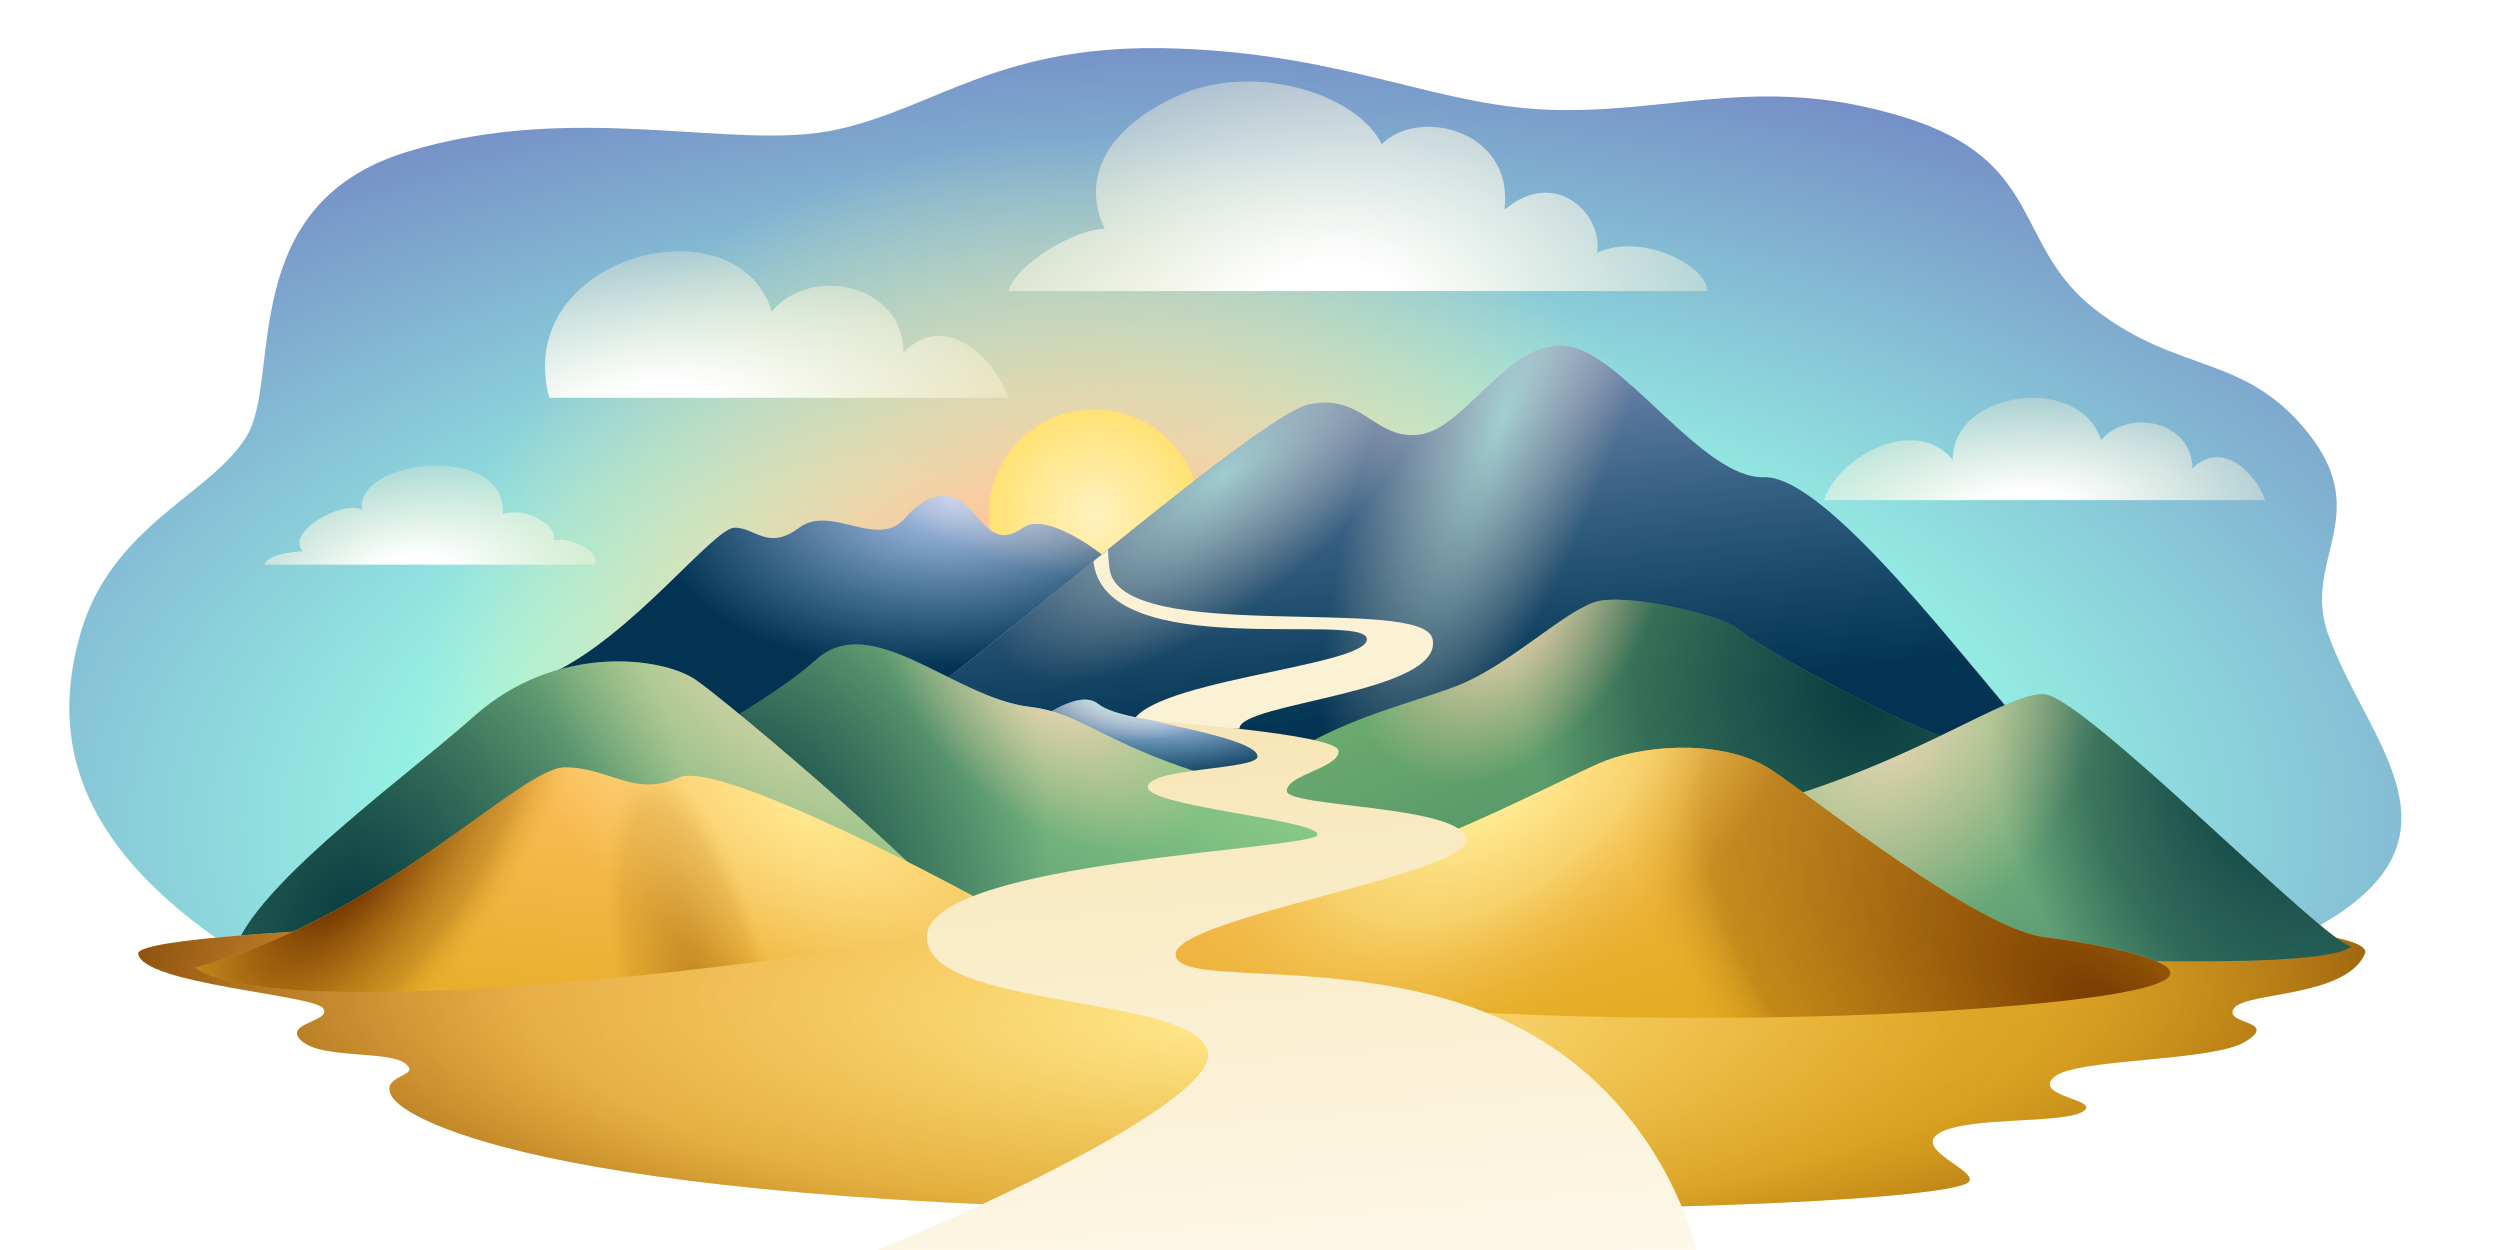
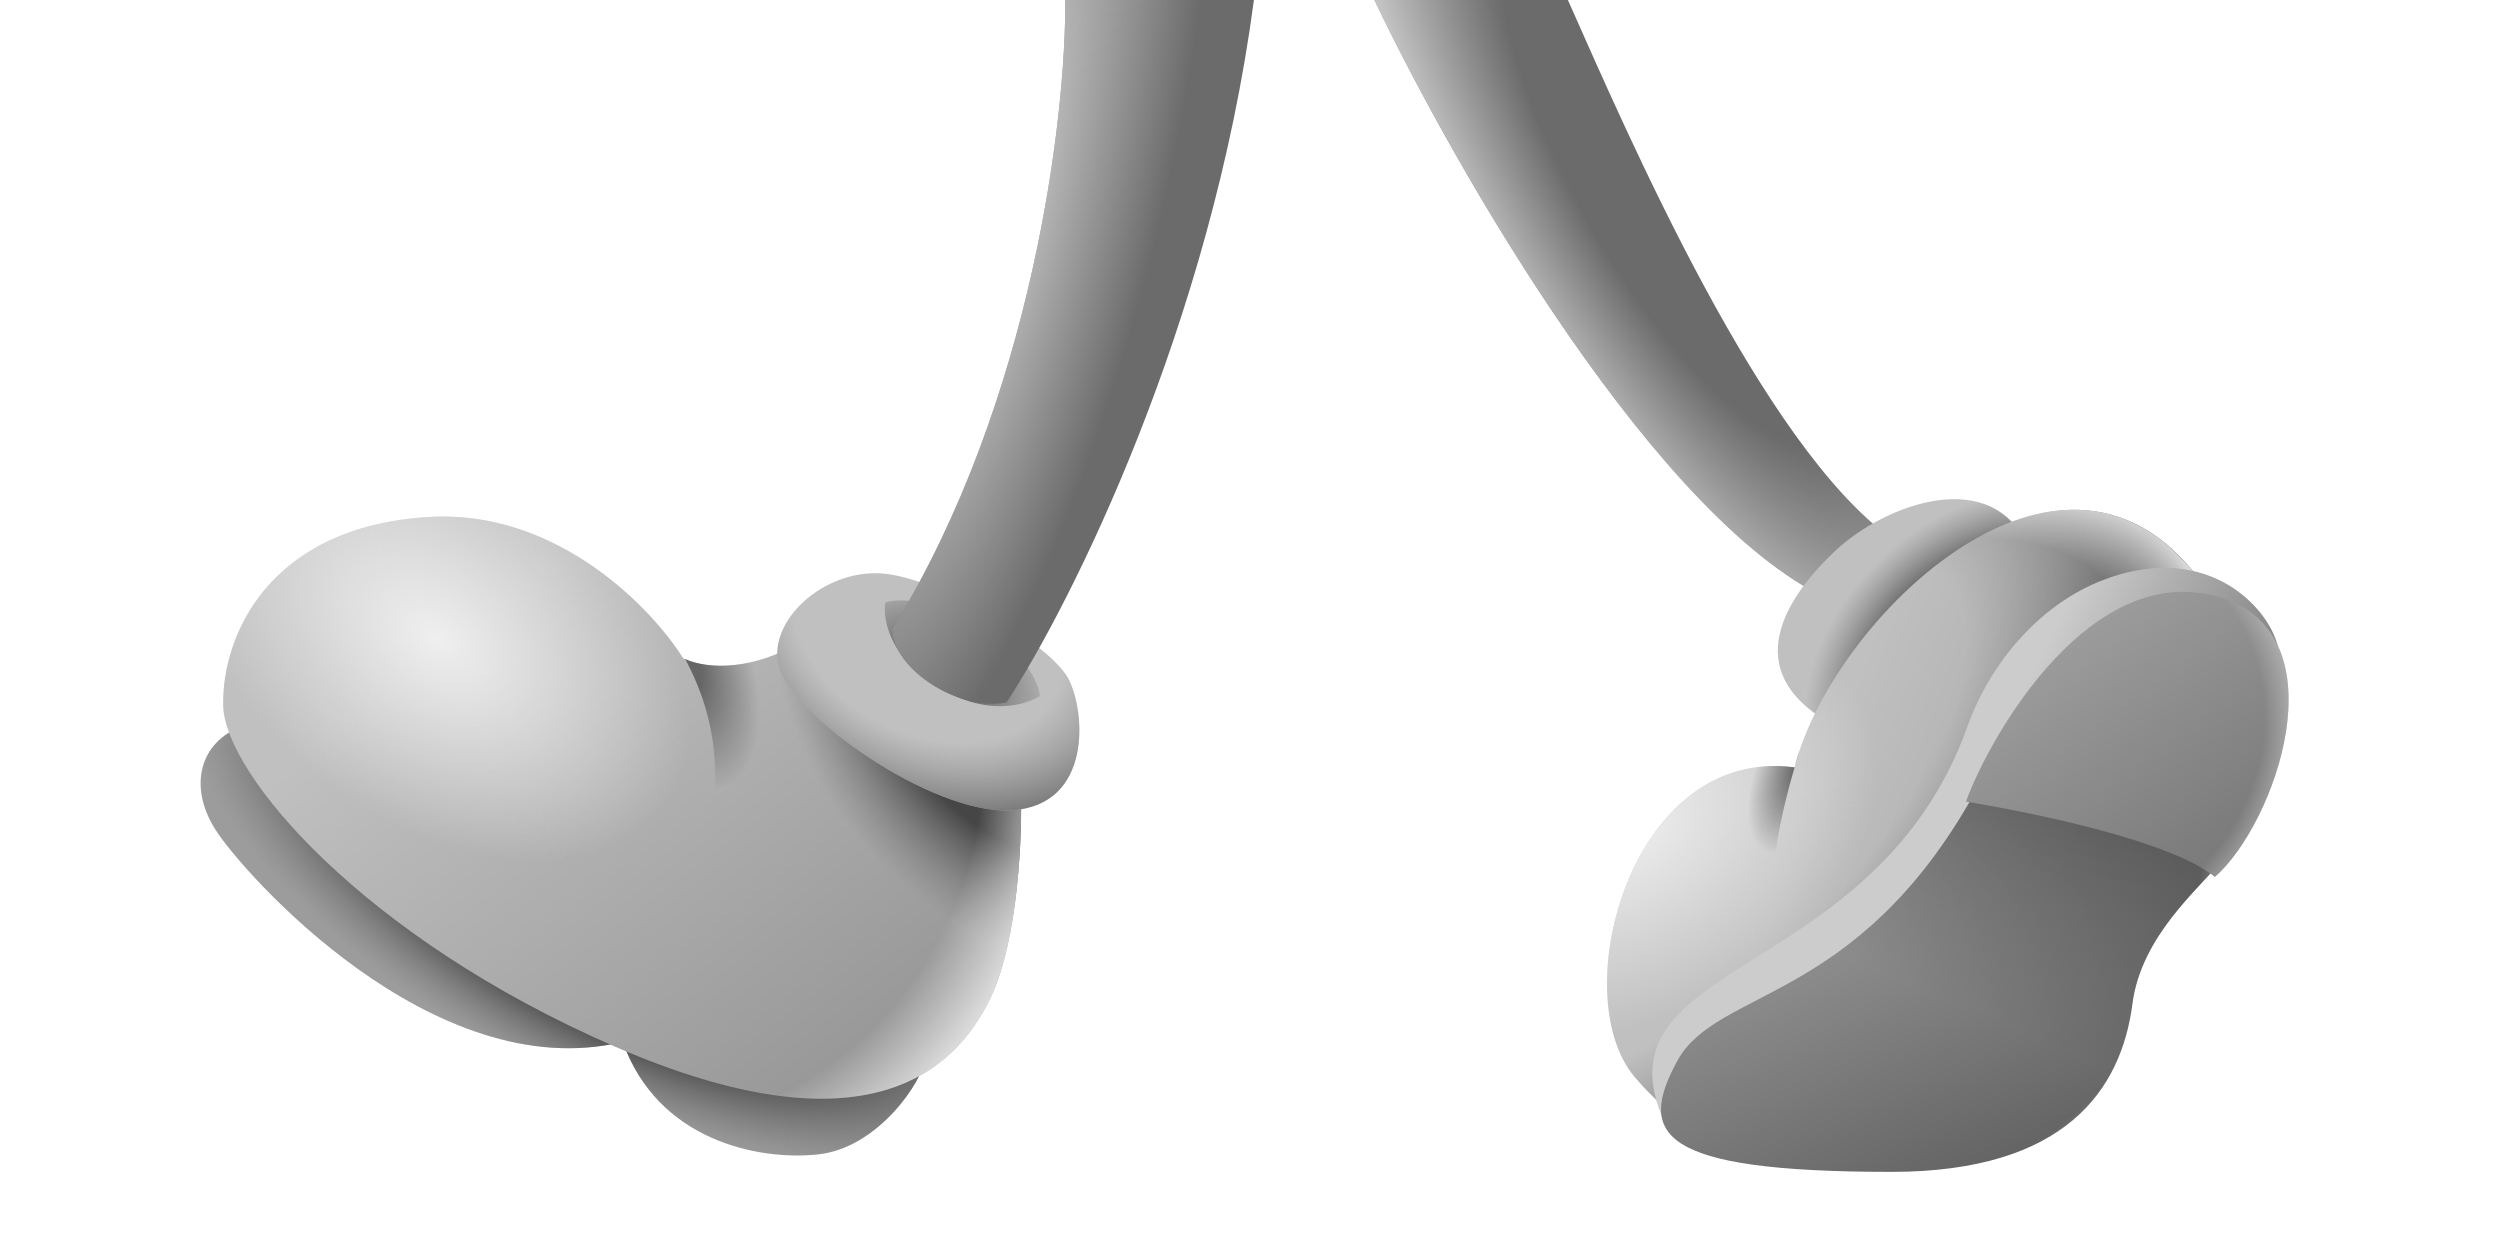
<svg xmlns="http://www.w3.org/2000/svg" viewBox="0 0 240 120" fill="none">
-   <path d="M7.741 60.758C4.706 71.232 7.741 80.871 20.722 90.037H220.413C238.844 81.095 227.191 71.507 223.459 60.758C221.055 53.835 227.786 49.508 221.696 41.72C215.606 33.931 209.195 35.951 201.182 29.749C193.168 23.547 196.374 15.47 182.911 11.287C169.449 7.105 161.275 10.71 149.736 10.566C138.197 10.422 129.703 5.23 112.875 4.653C96.047 4.076 90.117 10.278 80.341 12.441C70.565 14.604 55.34 9.556 38.992 14.604C22.645 19.653 26.973 36.095 23.768 41.72C20.563 47.345 10.776 50.285 7.741 60.758Z" fill="url(#paint0_radial_10100_32567)" />
-   <path d="M7.741 60.758C4.706 71.232 7.741 80.871 20.722 90.037H220.413C238.844 81.095 227.191 71.507 223.459 60.758C221.055 53.835 227.786 49.508 221.696 41.72C215.606 33.931 209.195 35.951 201.182 29.749C193.168 23.547 196.374 15.47 182.911 11.287C169.449 7.105 161.275 10.71 149.736 10.566C138.197 10.422 129.703 5.23 112.875 4.653C96.047 4.076 90.117 10.278 80.341 12.441C70.565 14.604 55.34 9.556 38.992 14.604C22.645 19.653 26.973 36.095 23.768 41.72C20.563 47.345 10.776 50.285 7.741 60.758Z" fill="url(#paint1_radial_10100_32567)" />
-   <path d="M115.217 49.45C115.217 55.057 110.672 59.602 105.065 59.602C99.458 59.602 94.913 55.057 94.913 49.45C94.913 43.843 99.458 39.298 105.065 39.298C110.672 39.298 115.217 43.843 115.217 49.45Z" fill="url(#paint2_radial_10100_32567)" />
-   <path d="M175.103 48.011H217.45C216.492 45.205 213.136 42.219 210.471 44.992C210.471 40.458 204.359 39.131 201.7 42.258C199.744 35.869 187.458 37.388 187.458 44.144C183.924 39.781 176.481 43.798 175.103 48.011Z" fill="url(#paint3_radial_10100_32567)" />
-   <path d="M70.529 50.657C68.51 50.657 60.721 61.03 52.933 64.66L80.336 75.896C84.423 71.978 107.798 55.498 107.452 54.806C107.019 53.942 100.673 48.929 98.221 50.657C95.769 52.386 94.76 50.657 93.173 48.929C91.586 47.2 89.423 46.854 86.827 49.793C84.231 52.732 79.76 48.41 76.731 50.657C73.702 52.905 72.548 50.657 70.529 50.657Z" fill="url(#paint4_linear_10100_32567)" />
-   <path d="M70.529 50.657C68.51 50.657 60.721 61.03 52.933 64.66L80.336 75.896C84.423 71.978 107.798 55.498 107.452 54.806C107.019 53.942 100.673 48.929 98.221 50.657C95.769 52.386 94.76 50.657 93.173 48.929C91.586 47.2 89.423 46.854 86.827 49.793C84.231 52.732 79.76 48.41 76.731 50.657C73.702 52.905 72.548 50.657 70.529 50.657Z" fill="url(#paint5_radial_10100_32567)" />
-   <path d="M70.529 50.657C68.51 50.657 60.721 61.03 52.933 64.66L80.336 75.896C84.423 71.978 107.798 55.498 107.452 54.806C107.019 53.942 100.673 48.929 98.221 50.657C95.769 52.386 94.76 50.657 93.173 48.929C91.586 47.2 89.423 46.854 86.827 49.793C84.231 52.732 79.76 48.41 76.731 50.657C73.702 52.905 72.548 50.657 70.529 50.657Z" fill="url(#paint6_radial_10100_32567)" />
-   <path d="M125.705 38.818C121.551 39.648 100.433 57.918 89.711 66.043L103.99 77.106H176.827L194.863 70.476C188.949 63.907 175.417 45.641 169.359 45.813C163.302 45.986 155.652 33.552 150.171 33.206C144.69 32.86 140.581 41.217 136.254 41.736C131.927 42.254 130.897 37.781 125.705 38.818Z" fill="url(#paint7_linear_10100_32567)" />
-   <path d="M125.705 38.818C121.551 39.648 100.433 57.918 89.711 66.043L103.99 77.106H176.827L194.863 70.476C188.949 63.907 175.417 45.641 169.359 45.813C163.302 45.986 155.652 33.552 150.171 33.206C144.69 32.86 140.581 41.217 136.254 41.736C131.927 42.254 130.897 37.781 125.705 38.818Z" fill="url(#paint8_linear_10100_32567)" />
-   <path d="M125.705 38.818C121.551 39.648 100.433 57.918 89.711 66.043L103.99 77.106H176.827L194.863 70.476C188.949 63.907 175.417 45.641 169.359 45.813C163.302 45.986 155.652 33.552 150.171 33.206C144.69 32.86 140.581 41.217 136.254 41.736C131.927 42.254 130.897 37.781 125.705 38.818Z" fill="url(#paint9_radial_10100_32567)" />
-   <path d="M125.705 38.818C121.551 39.648 100.433 57.918 89.711 66.043L103.99 77.106H176.827L194.863 70.476C188.949 63.907 175.417 45.641 169.359 45.813C163.302 45.986 155.652 33.552 150.171 33.206C144.69 32.86 140.581 41.217 136.254 41.736C131.927 42.254 130.897 37.781 125.705 38.818Z" fill="url(#paint10_radial_10100_32567)" />
-   <path d="M106.37 52.761C106.387 53.364 106.429 53.991 106.519 54.632C107.555 62.018 136.589 57.044 137.524 61.334C138.656 66.562 118.993 67.427 118.99 69.948H108.561C108.562 65.352 131.431 64.07 131.218 61.334C131.004 58.659 106.037 63.738 104.968 53.888C105.435 53.511 105.904 53.137 106.37 52.761Z" fill="#FBF1D5" />
-   <path d="M105.453 67.598C108.194 69.845 123.284 69.845 123.284 72.525C123.284 74.391 112.473 76.357 108.626 77.106C102.352 75.579 90.439 72.525 92.977 72.525C96.15 72.525 102.713 65.35 105.453 67.598Z" fill="url(#paint11_linear_10100_32567)" />
-   <path d="M105.453 67.598C108.194 69.845 123.284 69.845 123.284 72.525C123.284 74.391 112.473 76.357 108.626 77.106C102.352 75.579 90.439 72.525 92.977 72.525C96.15 72.525 102.713 65.35 105.453 67.598Z" fill="url(#paint12_radial_10100_32567)" />
-   <path d="M105.453 67.598C108.194 69.845 123.284 69.845 123.284 72.525C123.284 74.391 112.473 76.357 108.626 77.106C102.352 75.579 90.439 72.525 92.977 72.525C96.15 72.525 102.713 65.35 105.453 67.598Z" fill="url(#paint13_radial_10100_32567)" />
-   <path d="M140.049 65.772C135.29 67.674 127.117 69.216 120.915 74.575L125.482 86.517H181.443L189.664 71.478C185.77 71.65 168.03 61.624 166.876 60.414C165.722 59.203 156.059 56.783 153.03 57.821C150.001 58.858 144.809 63.871 140.049 65.772Z" fill="url(#paint14_linear_10100_32567)" />
-   <path d="M140.049 65.772C135.29 67.674 127.117 69.216 120.915 74.575L125.482 86.517H181.443L189.664 71.478C185.77 71.65 168.03 61.624 166.876 60.414C165.722 59.203 156.059 56.783 153.03 57.821C150.001 58.858 144.809 63.871 140.049 65.772Z" fill="url(#paint15_radial_10100_32567)" />
-   <path d="M140.049 65.772C135.29 67.674 127.117 69.216 120.915 74.575L125.482 86.517H181.443L189.664 71.478C185.77 71.65 168.03 61.624 166.876 60.414C165.722 59.203 156.059 56.783 153.03 57.821C150.001 58.858 144.809 63.871 140.049 65.772Z" fill="url(#paint16_radial_10100_32567)" />
-   <path d="M78.317 63.353C72.981 68.193 63.029 72.169 59.279 78.392C65.625 80.87 79.731 86.136 85.385 87.381C92.452 88.937 128.602 81.85 133.074 78.392C106.102 73.638 106.01 68.712 98.798 67.847C91.587 66.983 83.654 58.512 78.317 63.353Z" fill="url(#paint17_linear_10100_32567)" />
-   <path d="M78.317 63.353C72.981 68.193 63.029 72.169 59.279 78.392C65.625 80.87 79.731 86.136 85.385 87.381C92.452 88.937 128.602 81.85 133.074 78.392C106.102 73.638 106.01 68.712 98.798 67.847C91.587 66.983 83.654 58.512 78.317 63.353Z" fill="url(#paint18_radial_10100_32567)" />
-   <path d="M78.317 63.353C72.981 68.193 63.029 72.169 59.279 78.392C65.625 80.87 79.731 86.136 85.385 87.381C92.452 88.937 128.602 81.85 133.074 78.392C106.102 73.638 106.01 68.712 98.798 67.847C91.587 66.983 83.654 58.512 78.317 63.353Z" fill="url(#paint19_radial_10100_32567)" />
-   <path d="M29.073 52.938C27.966 52.962 25.675 53.251 25.371 54.205H57.079C57.743 52.938 54.686 51.476 53.092 51.894C53.756 50.85 50.908 48.539 48.25 49.36C48.819 42.502 34.082 43.957 34.77 48.913C32.681 48.018 27.365 51.149 29.073 52.938Z" fill="url(#paint20_radial_10100_32567)" />
-   <path d="M106.055 21.953C103.093 22.055 97.659 25.249 96.801 27.945H163.888C163.888 25.495 157.608 22.277 153.319 24.269C153.932 20.593 149.337 15.997 144.436 20.133C145.355 12.321 136.012 10.33 132.642 13.854C130.51 9.231 120.596 5.76 112.995 9.23C105.394 12.7 104.03 17.817 106.055 21.953Z" fill="url(#paint21_radial_10100_32567)" />
-   <path d="M45.577 68.711C37.788 75.626 20.625 87.727 22.356 93.604H97.356C90.961 84.903 69.433 67.052 66.779 65.254C63.461 63.006 53.365 61.796 45.577 68.711Z" fill="url(#paint22_linear_10100_32567)" />
-   <path d="M45.577 68.711C37.788 75.626 20.625 87.727 22.356 93.604H97.356C90.961 84.903 69.433 67.052 66.779 65.254C63.461 63.006 53.365 61.796 45.577 68.711Z" fill="url(#paint23_radial_10100_32567)" />
-   <path d="M45.577 68.711C37.788 75.626 20.625 87.727 22.356 93.604H97.356C90.961 84.903 69.433 67.052 66.779 65.254C63.461 63.006 53.365 61.796 45.577 68.711Z" fill="url(#paint24_radial_10100_32567)" />
-   <path d="M31.008 96.779C29.999 95.481 13.845 94.471 13.268 91.587C12.691 88.702 81.114 87.404 120.575 87.404C169.902 87.404 228.893 87.404 227.018 91.587C225.143 95.769 215.624 95.192 214.47 96.779C213.316 98.365 218.797 97.933 215.624 99.952C212.451 101.971 199.176 101.544 197.157 103.419C195.138 105.294 201.916 105.582 199.897 106.736C197.878 107.89 188.936 107.169 186.195 108.755C183.455 110.342 190.234 112.505 188.936 113.515C187.638 114.524 173.508 116.25 125.624 116.25C52.978 116.25 38.941 107.452 37.643 105.288C36.345 103.125 40.527 103.413 38.941 102.115C37.354 100.817 31.008 101.683 28.989 99.952C26.97 98.221 32.018 98.077 31.008 96.779Z" fill="url(#paint25_linear_10100_32567)" />
-   <path d="M31.008 96.779C29.999 95.481 13.845 94.471 13.268 91.587C12.691 88.702 81.114 87.404 120.575 87.404C169.902 87.404 228.893 87.404 227.018 91.587C225.143 95.769 215.624 95.192 214.47 96.779C213.316 98.365 218.797 97.933 215.624 99.952C212.451 101.971 199.176 101.544 197.157 103.419C195.138 105.294 201.916 105.582 199.897 106.736C197.878 107.89 188.936 107.169 186.195 108.755C183.455 110.342 190.234 112.505 188.936 113.515C187.638 114.524 173.508 116.25 125.624 116.25C52.978 116.25 38.941 107.452 37.643 105.288C36.345 103.125 40.527 103.413 38.941 102.115C37.354 100.817 31.008 101.683 28.989 99.952C26.97 98.221 32.018 98.077 31.008 96.779Z" fill="url(#paint26_radial_10100_32567)" />
-   <path d="M31.008 96.779C29.999 95.481 13.845 94.471 13.268 91.587C12.691 88.702 81.114 87.404 120.575 87.404C169.902 87.404 228.893 87.404 227.018 91.587C225.143 95.769 215.624 95.192 214.47 96.779C213.316 98.365 218.797 97.933 215.624 99.952C212.451 101.971 199.176 101.544 197.157 103.419C195.138 105.294 201.916 105.582 199.897 106.736C197.878 107.89 188.936 107.169 186.195 108.755C183.455 110.342 190.234 112.505 188.936 113.515C187.638 114.524 173.508 116.25 125.624 116.25C52.978 116.25 38.941 107.452 37.643 105.288C36.345 103.125 40.527 103.413 38.941 102.115C37.354 100.817 31.008 101.683 28.989 99.952C26.97 98.221 32.018 98.077 31.008 96.779Z" fill="url(#paint27_radial_10100_32567)" />
-   <path d="M196.154 66.639C192.404 66.639 184.615 72.69 170.625 76.838L174.519 90.841C190.433 91.936 222.952 93.468 225.721 90.841C223.269 90.668 199.904 66.639 196.154 66.639Z" fill="url(#paint28_linear_10100_32567)" />
-   <path d="M196.154 66.639C192.404 66.639 184.615 72.69 170.625 76.838L174.519 90.841C190.433 91.936 222.952 93.468 225.721 90.841C223.269 90.668 199.904 66.639 196.154 66.639Z" fill="url(#paint29_radial_10100_32567)" />
-   <path d="M196.154 66.639C192.404 66.639 184.615 72.69 170.625 76.838L174.519 90.841C190.433 91.936 222.952 93.468 225.721 90.841C223.269 90.668 199.904 66.639 196.154 66.639Z" fill="url(#paint30_radial_10100_32567)" />
-   <path d="M54.231 73.666C49.904 73.666 37.212 87.851 18.75 92.906C28.558 99.754 98.221 89.536 96.778 87.851C87.692 82.797 68.654 73.079 65.192 74.644C60.865 76.601 58.557 73.666 54.231 73.666Z" fill="url(#paint31_linear_10100_32567)" />
-   <path d="M54.231 73.666C49.904 73.666 37.212 87.851 18.75 92.906C28.558 99.754 98.221 89.536 96.778 87.851C87.692 82.797 68.654 73.079 65.192 74.644C60.865 76.601 58.557 73.666 54.231 73.666Z" fill="url(#paint32_radial_10100_32567)" />
-   <path d="M54.231 73.666C49.904 73.666 37.212 87.851 18.75 92.906C28.558 99.754 98.221 89.536 96.778 87.851C87.692 82.797 68.654 73.079 65.192 74.644C60.865 76.601 58.557 73.666 54.231 73.666Z" fill="url(#paint33_radial_10100_32567)" />
-   <path d="M54.231 73.666C49.904 73.666 37.212 87.851 18.75 92.906C28.558 99.754 98.221 89.536 96.778 87.851C87.692 82.797 68.654 73.079 65.192 74.644C60.865 76.601 58.557 73.666 54.231 73.666Z" fill="url(#paint34_radial_10100_32567)" />
-   <path d="M154.182 73.013C149.855 74.644 130.816 85.569 111.489 88.177C99.374 96.819 156.922 99.265 189.951 96.819C222.98 94.374 202.787 90.786 196.297 89.971C189.807 89.156 174.518 76.927 170.191 73.992C165.864 71.057 158.508 71.383 154.182 73.013Z" fill="url(#paint35_linear_10100_32567)" />
-   <path d="M154.182 73.013C149.855 74.644 130.816 85.569 111.489 88.177C99.374 96.819 156.922 99.265 189.951 96.819C222.98 94.374 202.787 90.786 196.297 89.971C189.807 89.156 174.518 76.927 170.191 73.992C165.864 71.057 158.508 71.383 154.182 73.013Z" fill="url(#paint36_radial_10100_32567)" />
-   <path d="M154.182 73.013C149.855 74.644 130.816 85.569 111.489 88.177C99.374 96.819 156.922 99.265 189.951 96.819C222.98 94.374 202.787 90.786 196.297 89.971C189.807 89.156 174.518 76.927 170.191 73.992C165.864 71.057 158.508 71.383 154.182 73.013Z" fill="url(#paint37_radial_10100_32567)" />
-   <path d="M110.192 75.559C110.192 73.689 120.721 73.914 120.721 72.62C120.721 71.145 113.102 69.824 110.867 69.231C110.867 69.231 128.509 70.453 128.509 72.107C128.509 73.762 123.534 74.355 123.534 75.937C123.534 77.519 140.481 77.285 140.769 80.593C141.058 83.901 112.861 88.143 112.861 91.595C112.861 95.047 130.962 91.236 145.385 98.427C159.808 105.618 162.837 120 162.837 120H84.231C95.144 115.541 116.769 105.503 115.961 101.015C114.952 95.406 88.558 96.988 88.99 89.797C89.423 82.606 126.491 81.558 126.491 80.12C126.491 78.681 110.192 77.429 110.192 75.559Z" fill="url(#paint38_linear_10100_32567)" />
-   <path d="M52.732 38.191L96.8 38.191C95.418 34.143 90.578 29.837 86.733 33.836C86.733 27.297 77.918 25.382 74.082 29.893C70.742 18.985 49.075 24.543 52.732 38.191Z" fill="url(#paint39_radial_10100_32567)" />
+   <path d="M20.662 79.618C18.075 75.507 19.14 71.245 23.25 69.723C45.222 79.567 89.106 99.713 88.862 101.539C88.558 103.823 84.295 110.217 78.51 110.825C72.725 111.434 63.135 109.455 59.786 100.017C41.518 104.432 23.25 83.728 20.662 79.618Z" fill="#9C9C9C" />
+   <path d="M20.662 79.618C18.075 75.507 19.14 71.245 23.25 69.723C45.222 79.567 89.106 99.713 88.862 101.539C88.558 103.823 84.295 110.217 78.51 110.825C72.725 111.434 63.135 109.455 59.786 100.017C41.518 104.432 23.25 83.728 20.662 79.618Z" fill="url(#paint0_radial_10071_511)" />
+   <path d="M65.572 63.176C67.043 63.988 71.356 64.82 76.837 61.654L97.999 75.659C98.151 80.023 97.785 90.152 95.106 95.754C91.757 102.757 83.232 110.977 59.027 100.473C34.822 89.969 21.576 74.29 21.424 67.743C21.272 61.197 25.688 50.541 41.215 49.628C53.638 48.897 62.73 58.609 65.572 63.176Z" fill="url(#paint1_linear_10071_511)" />
+   <path d="M65.572 63.176C67.043 63.988 71.356 64.82 76.837 61.654L97.999 75.659C98.151 80.023 97.785 90.152 95.106 95.754C91.757 102.757 83.232 110.977 59.027 100.473C34.822 89.969 21.576 74.29 21.424 67.743C21.272 61.197 25.688 50.541 41.215 49.628C53.638 48.897 62.73 58.609 65.572 63.176Z" fill="url(#paint2_radial_10071_511)" />
+   <path d="M65.572 63.176C67.043 63.988 71.356 64.82 76.837 61.654L97.999 75.659C98.151 80.023 97.785 90.152 95.106 95.754C91.757 102.757 83.232 110.977 59.027 100.473C34.822 89.969 21.576 74.29 21.424 67.743C21.272 61.197 25.688 50.541 41.215 49.628C53.638 48.897 62.73 58.609 65.572 63.176Z" fill="url(#paint3_radial_10071_511)" />
+   <path d="M65.572 63.176C67.043 63.988 71.356 64.82 76.837 61.654L97.999 75.659C98.151 80.023 97.785 90.152 95.106 95.754C91.757 102.757 83.232 110.977 59.027 100.473C34.822 89.969 21.576 74.29 21.424 67.743C21.272 61.197 25.688 50.541 41.215 49.628C53.638 48.897 62.73 58.609 65.572 63.176Z" fill="url(#paint4_radial_10071_511)" />
+   <path d="M85.211 55.108C79.58 54.347 73.792 59.218 74.706 63.785C75.62 68.352 89.321 78.247 97.085 77.79C104.848 77.333 104.24 68.352 102.566 65.155C100.892 61.958 90.842 55.869 85.211 55.108Z" fill="#C0C0C0" />
+   <path d="M85.211 55.108C79.58 54.347 73.792 59.218 74.706 63.785C75.62 68.352 89.321 78.247 97.085 77.79C104.848 77.333 104.24 68.352 102.566 65.155C100.892 61.958 90.842 55.869 85.211 55.108Z" fill="url(#paint5_radial_10071_511)" />
+   <path d="M84.98 57.849C84.98 57.849 84.16 62.313 90.004 65.917C95.847 69.521 99.824 66.83 99.824 66.83C99.824 66.83 99.824 63.481 93.81 60.056C87.797 56.631 84.98 57.849 84.98 57.849Z" fill="url(#paint6_radial_10071_511)" />
+   <path d="M85.666 60.388C99.185 38.44 102.361 10.984 102.26 0H120.376C116.235 31.267 102.818 57.987 96.627 67.438C92.06 68.358 85.666 64.22 85.666 60.388Z" fill="#6B6B6B" />
+   <path d="M85.666 60.388C99.185 38.44 102.361 10.984 102.26 0H120.376C116.235 31.267 102.818 57.987 96.627 67.438C92.06 68.358 85.666 64.22 85.666 60.388Z" fill="url(#paint7_radial_10071_511)" />
+   <path d="M75.219 62.482C75.734 67.863 74.655 74.484 68.615 75.661C68.911 70.38 67.355 66.191 65.772 63.262C67.232 63.955 70.728 64.547 75.219 62.482Z" fill="url(#paint8_radial_10071_511)" />
+   <path d="M176.246 57.848C159.44 50.71 139.71 16.308 131.946 0H150.519C156.507 13.488 169.152 42.709 181.574 51.694L176.246 57.848Z" fill="#6B6B6B" />
+   <path d="M176.246 57.848C159.44 50.71 139.71 16.308 131.946 0H150.519C156.507 13.488 169.152 42.709 181.574 51.694L176.246 57.848Z" fill="url(#paint9_radial_10071_511)" />
+   <path d="M194.819 52.825C191.47 44.452 180.965 48.41 176.246 52.825C170.537 58.166 167.264 65.004 176.246 69.723L194.819 52.825Z" fill="#C0C0C0" />
+   <path d="M194.819 52.825C191.47 44.452 180.965 48.41 176.246 52.825C170.537 58.166 167.264 65.004 176.246 69.723L194.819 52.825Z" fill="url(#paint10_radial_10071_511)" />
+   <path d="M156.911 103.367C150.213 95.45 156.606 71.55 172.286 73.681C175.94 58.914 200.297 35.394 213.237 58.914L170.764 111.283C168.379 111.283 162.269 109.699 156.911 103.367Z" fill="url(#paint11_linear_10071_511)" />
+   <path d="M156.911 103.367C150.213 95.45 156.606 71.55 172.286 73.681C175.94 58.914 200.297 35.394 213.237 58.914L170.764 111.283C168.379 111.283 162.269 109.699 156.911 103.367Z" fill="url(#paint12_radial_10071_511)" />
+   <path d="M156.911 103.367C150.213 95.45 156.606 71.55 172.286 73.681C175.94 58.914 200.297 35.394 213.237 58.914L170.764 111.283C168.379 111.283 162.269 109.699 156.911 103.367Z" fill="url(#paint13_radial_10071_511)" />
+   <path d="M156.911 103.367C150.213 95.45 156.606 71.55 172.286 73.681C175.94 58.914 200.297 35.394 213.237 58.914L170.764 111.283C168.379 111.283 162.269 109.699 156.911 103.367Z" fill="url(#paint14_radial_10071_511)" />
+   <path d="M218.643 61.921C217.729 58.495 212.896 53.206 204.904 54.804C196.912 56.402 191.239 63.139 188.881 69.722C180.033 94.422 152.647 91.948 159.804 107.781C185.988 112.652 208.169 60.52 218.643 61.921Z" fill="url(#paint15_linear_10071_511)" />
+   <path d="M161.021 101.844C164.827 94.841 178.224 96.364 189.489 76.269C197.283 76.269 208.467 80.633 213.085 82.815C211.207 85.251 205.565 89.787 204.712 96.364C203.646 104.584 198.318 112.5 181.573 112.5C159.043 112.5 157.215 108.847 161.021 101.844Z" fill="url(#paint16_linear_10071_511)" />
+   <path d="M161.021 101.844C164.827 94.841 178.224 96.364 189.489 76.269C197.283 76.269 208.467 80.633 213.085 82.815C211.207 85.251 205.565 89.787 204.712 96.364C203.646 104.584 198.318 112.5 181.573 112.5C159.043 112.5 157.215 108.847 161.021 101.844Z" fill="url(#paint17_linear_10071_511)" />
+   <path d="M161.021 101.844C164.827 94.841 178.224 96.364 189.489 76.269C197.283 76.269 208.467 80.633 213.085 82.815C211.207 85.251 205.565 89.787 204.712 96.364C203.646 104.584 198.318 112.5 181.573 112.5C159.043 112.5 157.215 108.847 161.021 101.844Z" fill="url(#paint18_radial_10071_511)" />
+   <path d="M172.814 71.937C171.91 74.771 170.975 78.233 170.457 81.731C165.901 81.731 165.504 78.067 166.508 74.109C168.262 73.565 170.188 73.378 172.282 73.663C172.422 73.097 172.605 72.521 172.814 71.937Z" fill="url(#paint19_radial_10071_511)" />
+   <path d="M213.161 57.354C224.884 60.932 218.413 79.161 212.628 84.185C208.417 80.749 195.552 78.083 188.728 76.954C191.164 70.332 200.87 53.602 213.161 57.354Z" fill="url(#paint20_linear_10071_511)" />
+   <path d="M213.161 57.354C224.884 60.932 218.413 79.161 212.628 84.185C208.417 80.749 195.552 78.083 188.728 76.954C191.164 70.332 200.87 53.602 213.161 57.354Z" fill="url(#paint21_radial_10071_511)" />
  <defs>
-     <radialGradient id="paint0_radial_10100_32567" cx="0" cy="0" r="1" gradientUnits="userSpaceOnUse" gradientTransform="translate(115.119 79.0259) scale(235.715 117.787)">
-       <stop offset="0.303" stop-color="#98F8E6" />
-       <stop offset="0.66" stop-color="#748AC5" />
+     <radialGradient id="paint0_radial_10071_511" cx="0" cy="0" r="1" gradientUnits="userSpaceOnUse" gradientTransform="translate(58.2642 85.2504) rotate(29.3448) scale(52.3925 21.8106)">
+       <stop offset="0.561" stop-color="#464646" />
+       <stop offset="0.865" stop-color="#757575" stop-opacity="0" />
    </radialGradient>
-     <radialGradient id="paint1_radial_10100_32567" cx="0" cy="0" r="1" gradientTransform="matrix(89.7486 9.23076 -10.257 80.7692 104.862 71.143)" gradientUnits="userSpaceOnUse">
-       <stop offset="0.284" stop-color="#FFC89C" />
-       <stop offset="0.716" stop-color="#FFE299" stop-opacity="0" />
+     <linearGradient id="paint1_linear_10071_511" x1="59.724" y1="49.589" x2="144.429" y2="162.28" gradientUnits="userSpaceOnUse">
+       <stop stop-color="#C0C0C0" />
+       <stop offset="1" stop-color="#5A5A5A" />
+     </linearGradient>
+     <radialGradient id="paint2_radial_10071_511" cx="0" cy="0" r="1" gradientUnits="userSpaceOnUse" gradientTransform="translate(41.8244 61.1975) rotate(36.6936) scale(27.3389 17.4572)">
+       <stop stop-color="#EFEFEF" />
+       <stop offset="1" stop-color="#EFEFEF" stop-opacity="0" />
    </radialGradient>
-     <radialGradient id="paint2_radial_10100_32567" cx="0" cy="0" r="1" gradientUnits="userSpaceOnUse" gradientTransform="translate(105.065 49.4503) rotate(90.9432) scale(24.1392)">
-       <stop stop-color="#FFF2BE" />
-       <stop offset="0.48" stop-color="#FFE06B" />
-       <stop offset="0.93" stop-color="#FFB180" />
+     <radialGradient id="paint3_radial_10071_511" cx="0" cy="0" r="1" gradientUnits="userSpaceOnUse" gradientTransform="translate(100.586 65.1556) rotate(51.4188) scale(34.6636 27.4139)">
+       <stop offset="0.551" stop-color="#464646" />
+       <stop offset="0.871" stop-color="#757575" stop-opacity="0" />
    </radialGradient>
-     <radialGradient id="paint3_radial_10100_32567" cx="0" cy="0" r="1" gradientTransform="matrix(-2.35946 -14.5694 35.6727 -3.31658 194.035 49.0634)" gradientUnits="userSpaceOnUse">
-       <stop offset="0.133" stop-color="white" />
-       <stop offset="1" stop-color="#FFF2C2" stop-opacity="0" />
+     <radialGradient id="paint4_radial_10071_511" cx="0" cy="0" r="1" gradientUnits="userSpaceOnUse" gradientTransform="translate(55.2208 67.2868) rotate(56.8578) scale(61.8155 54.9111)">
+       <stop offset="0.689" stop-color="#EFEFEF" stop-opacity="0" />
+       <stop offset="0.841" stop-color="#EFEFEF" />
    </radialGradient>
-     <linearGradient id="paint4_linear_10100_32567" x1="97.788" y1="85.404" x2="103.975" y2="42.227" gradientUnits="userSpaceOnUse">
-       <stop stop-color="#67C3DC" />
-       <stop offset="1" stop-color="#D1D1FF" />
+     <radialGradient id="paint5_radial_10071_511" cx="0" cy="0" r="1" gradientUnits="userSpaceOnUse" gradientTransform="translate(89.1145 60.2841) rotate(27.1483) scale(26.5876 19.6907)">
+       <stop offset="0.517" stop-color="#757575" stop-opacity="0" />
+       <stop offset="1" stop-color="#464646" />
+     </radialGradient>
+     <radialGradient id="paint6_radial_10071_511" cx="0" cy="0" r="1" gradientUnits="userSpaceOnUse" gradientTransform="translate(89.624 65.4603) rotate(26.8619) scale(13.1397 10.0221)">
+       <stop offset="0.233" stop-color="#666666" />
+       <stop offset="1" stop-color="#666666" stop-opacity="0" />
+     </radialGradient>
+     <radialGradient id="paint7_radial_10071_511" cx="0" cy="0" r="1" gradientUnits="userSpaceOnUse" gradientTransform="translate(93.2781 19.1813) rotate(103.969) scale(63.0626 18.0882)">
+       <stop stop-color="#E0E0E0" />
+       <stop offset="1" stop-color="#E0E0E0" stop-opacity="0" />
+     </radialGradient>
+     <radialGradient id="paint8_radial_10071_511" cx="0" cy="0" r="1" gradientTransform="matrix(4.00958 11.8755 -6.15405 2.0767 65.5716 63.7859)" gradientUnits="userSpaceOnUse">
+       <stop offset="0.233" stop-color="#666666" />
+       <stop offset="1" stop-color="#666666" stop-opacity="0" />
+     </radialGradient>
+     <radialGradient id="paint9_radial_10071_511" cx="0" cy="0" r="1" gradientTransform="matrix(33.4912 59.387 -19.885 11.454 161.175 16.0006)" gradientUnits="userSpaceOnUse">
+       <stop offset="0.443" stop-color="#E0E0E0" stop-opacity="0" />
+       <stop offset="1" stop-color="#E0E0E0" />
+     </radialGradient>
+     <radialGradient id="paint10_radial_10071_511" cx="0" cy="0" r="1" gradientUnits="userSpaceOnUse" gradientTransform="translate(191.621 64.2424) rotate(-39.1304) scale(23.1574 17.5956)">
+       <stop offset="0.551" stop-color="#464646" />
+       <stop offset="0.871" stop-color="#757575" stop-opacity="0" />
+     </radialGradient>
+     <linearGradient id="paint11_linear_10071_511" x1="183.755" y1="49.712" x2="286.613" y2="87.23" gradientUnits="userSpaceOnUse">
+       <stop stop-color="#C0C0C0" />
+       <stop offset="1" stop-color="#5A5A5A" />
    </linearGradient>
-     <radialGradient id="paint5_radial_10100_32567" cx="0" cy="0" r="1" gradientTransform="matrix(-40.6731 3.57082 -1.39641 -22.8492 92.0192 47.6052)" gradientUnits="userSpaceOnUse">
-       <stop stop-color="#023352" stop-opacity="0" />
-       <stop offset="0.72" stop-color="#023352" />
+     <radialGradient id="paint12_radial_10071_511" cx="0" cy="0" r="1" gradientUnits="userSpaceOnUse" gradientTransform="translate(155.845 79.6179) rotate(-28.0725) scale(25.8796 18.2576)">
+       <stop stop-color="#EFEFEF" />
+       <stop offset="1" stop-color="#EFEFEF" stop-opacity="0" />
    </radialGradient>
-     <radialGradient id="paint6_radial_10100_32567" cx="0" cy="0" r="1" gradientTransform="matrix(21.6167 9.40333 -4.30309 12.0776 96.0755 40.3898)" gradientUnits="userSpaceOnUse">
-       <stop stop-color="#BEF3EA" />
-       <stop offset="1" stop-color="#FFDAC2" stop-opacity="0" />
+     <radialGradient id="paint13_radial_10071_511" cx="0" cy="0" r="1" gradientUnits="userSpaceOnUse" gradientTransform="translate(165.588 78.4) rotate(-47.2498) scale(60.3276 24.9564)">
+       <stop offset="0.517" stop-color="#757575" stop-opacity="0" />
+       <stop offset="1" stop-color="#464646" />
    </radialGradient>
-     <linearGradient id="paint7_linear_10100_32567" x1="194.134" y1="72.957" x2="185.546" y2="30.944" gradientUnits="userSpaceOnUse">
-       <stop stop-color="#67C3DC" />
-       <stop offset="1" stop-color="#D1D1FF" />
+     <radialGradient id="paint14_radial_10071_511" cx="0" cy="0" r="1" gradientUnits="userSpaceOnUse" gradientTransform="translate(163.914 82.0536) rotate(-31.7649) scale(65.354 29.6781)">
+       <stop offset="0.714" stop-color="#EFEFEF" stop-opacity="0" />
+       <stop offset="0.841" stop-color="#EFEFEF" />
+     </radialGradient>
+     <linearGradient id="paint15_linear_10071_511" x1="200.095" y1="54.51" x2="237.9" y2="73.224" gradientUnits="userSpaceOnUse">
+       <stop stop-color="#CCCCCC" />
+       <stop offset="1" stop-color="#363636" />
    </linearGradient>
-     <linearGradient id="paint8_linear_10100_32567" x1="156.923" y1="2.772" x2="163.532" y2="66.18" gradientUnits="userSpaceOnUse">
-       <stop stop-color="#023352" stop-opacity="0" />
-       <stop offset="1" stop-color="#023352" />
+     <linearGradient id="paint16_linear_10071_511" x1="186.35" y1="76.269" x2="211.41" y2="133.965" gradientUnits="userSpaceOnUse">
+       <stop stop-color="#9C9C9C" />
+       <stop offset="1" stop-color="#363636" />
    </linearGradient>
-     <radialGradient id="paint9_radial_10100_32567" cx="0" cy="0" r="1" gradientTransform="matrix(21.6346 -16.9412 5.65622 10.3765 117.404 45.6434)" gradientUnits="userSpaceOnUse">
-       <stop stop-color="#BEF3EA" stop-opacity="0.7" />
-       <stop offset="1" stop-color="#FFDAC2" stop-opacity="0" />
+     <linearGradient id="paint17_linear_10071_511" x1="197.557" y1="100.626" x2="210.497" y2="72.159" gradientUnits="userSpaceOnUse">
+       <stop stop-color="#4A4A4A" stop-opacity="0" />
+       <stop offset="1" stop-color="#4A4A4A" />
+     </linearGradient>
+     <radialGradient id="paint18_radial_10071_511" cx="0" cy="0" r="1" gradientUnits="userSpaceOnUse" gradientTransform="translate(175.027 79.6179) rotate(89.5032) scale(52.6745 52.8012)">
+       <stop offset="0.689" stop-color="#EFEFEF" stop-opacity="0" />
+       <stop offset="0.841" stop-color="#EFEFEF" />
    </radialGradient>
-     <radialGradient id="paint10_radial_10100_32567" cx="0" cy="0" r="1" gradientTransform="matrix(14.4231 -36.6482 9.81453 5.54872 144.231 40.1116)" gradientUnits="userSpaceOnUse">
-       <stop stop-color="#BEF3EA" stop-opacity="0.7" />
-       <stop offset="1" stop-color="#FFDAC2" stop-opacity="0" />
+     <radialGradient id="paint19_radial_10071_511" cx="0" cy="0" r="1" gradientTransform="matrix(-4.4751 8.96012 -4.20353 -2.10566 173.924 72.7708)" gradientUnits="userSpaceOnUse">
+       <stop offset="0.233" stop-color="#666666" />
+       <stop offset="1" stop-color="#666666" stop-opacity="0" />
    </radialGradient>
-     <linearGradient id="paint11_linear_10100_32567" x1="115.282" y1="80.448" x2="116.812" y2="65.112" gradientUnits="userSpaceOnUse">
-       <stop stop-color="#67C3DC" />
-       <stop offset="1" stop-color="#D1D1FF" />
+     <linearGradient id="paint20_linear_10071_511" x1="204.217" y1="56.812" x2="250.23" y2="118.742" gradientUnits="userSpaceOnUse">
+       <stop stop-color="#9C9C9C" />
+       <stop offset="1" stop-color="#363636" />
    </linearGradient>
-     <radialGradient id="paint12_radial_10100_32567" cx="0" cy="0" r="1" gradientTransform="matrix(-20.542 1.25511 -0.705262 -8.03126 112.369 67.1619)" gradientUnits="userSpaceOnUse">
-       <stop offset="0.165" stop-color="#023352" stop-opacity="0" />
-       <stop offset="1" stop-color="#023352" />
-     </radialGradient>
-     <radialGradient id="paint13_radial_10100_32567" cx="0" cy="0" r="1" gradientTransform="matrix(10.3125 1.72464 -2.08055 5.42325 107.761 65.4372)" gradientUnits="userSpaceOnUse">
-       <stop offset="0.231" stop-color="#BEF3EA" />
-       <stop offset="1" stop-color="#FFDAC2" stop-opacity="0" />
-     </radialGradient>
-     <linearGradient id="paint14_linear_10100_32567" x1="191.678" y1="136.967" x2="138.251" y2="22.534" gradientUnits="userSpaceOnUse">
-       <stop stop-color="#08494E" />
-       <stop offset="1" stop-color="#96D57E" />
-     </linearGradient>
-     <radialGradient id="paint15_radial_10100_32567" cx="0" cy="0" r="1" gradientTransform="matrix(-24.1719 -29.6525 23.6504 -18.8943 178.859 67.1274)" gradientUnits="userSpaceOnUse">
-       <stop stop-color="#093C41" />
-       <stop offset="0.666" stop-color="#093C41" stop-opacity="0.477" />
-       <stop offset="1" stop-color="#093C41" stop-opacity="0" />
-     </radialGradient>
-     <radialGradient id="paint16_radial_10100_32567" cx="0" cy="0" r="1" gradientTransform="matrix(9.87981 -16.582 11.6874 6.18206 144.808 57.5684)" gradientUnits="userSpaceOnUse">
-       <stop stop-color="#FFDAC2" />
-       <stop offset="1" stop-color="#FFC7A3" stop-opacity="0" />
-     </radialGradient>
-     <linearGradient id="paint17_linear_10100_32567" x1="41.942" y1="116.639" x2="89.974" y2="32.568" gradientUnits="userSpaceOnUse">
-       <stop stop-color="#08494E" />
-       <stop offset="1" stop-color="#B0F098" />
-     </linearGradient>
-     <radialGradient id="paint18_radial_10100_32567" cx="0" cy="0" r="1" gradientTransform="matrix(8.25823 -36.0035 29.7209 8.36611 69.9138 83.2914)" gradientUnits="userSpaceOnUse">
-       <stop stop-color="#093C41" />
-       <stop offset="1" stop-color="#093C41" stop-opacity="0" />
-     </radialGradient>
-     <radialGradient id="paint19_radial_10100_32567" cx="0" cy="0" r="1" gradientTransform="matrix(-15.4291 -12.2552 6.22538 -11.2591 100.673 65.0811)" gradientUnits="userSpaceOnUse">
-       <stop stop-color="#FFDAC2" stop-opacity="0.9" />
-       <stop offset="1" stop-color="#FFC7A3" stop-opacity="0" />
-     </radialGradient>
-     <radialGradient id="paint20_radial_10100_32567" cx="0" cy="0" r="1" gradientTransform="matrix(-1.77184 -13.8493 26.7884 -3.15265 39.5881 55.2047)" gradientUnits="userSpaceOnUse">
-       <stop offset="0.133" stop-color="white" />
-       <stop offset="1" stop-color="#FFF2C2" stop-opacity="0" />
-     </radialGradient>
-     <radialGradient id="paint21_radial_10100_32567" cx="0" cy="0" r="1" gradientTransform="matrix(-3.73786 -37.5585 56.5127 -8.5498 126.793 30.658)" gradientUnits="userSpaceOnUse">
-       <stop offset="0.133" stop-color="white" />
-       <stop offset="1" stop-color="#FFF2C2" stop-opacity="0" />
-     </radialGradient>
-     <linearGradient id="paint22_linear_10100_32567" x1="3.461" y1="127.66" x2="61.89" y2="33.134" gradientUnits="userSpaceOnUse">
-       <stop stop-color="#08494E" />
-       <stop offset="1" stop-color="#B0F098" />
-     </linearGradient>
-     <radialGradient id="paint23_radial_10100_32567" cx="0" cy="0" r="1" gradientTransform="matrix(8.94231 -42.18 32.1828 9.80134 33.7498 88.5916)" gradientUnits="userSpaceOnUse">
-       <stop stop-color="#093C41" />
-       <stop offset="1" stop-color="#093C41" stop-opacity="0" />
-     </radialGradient>
-     <radialGradient id="paint24_radial_10100_32567" cx="0" cy="0" r="1" gradientTransform="matrix(-27.2461 -10.5935 5.8756 -21.7088 77.596 63.4932)" gradientUnits="userSpaceOnUse">
-       <stop stop-color="#FFDAC2" stop-opacity="0.8" />
-       <stop offset="1" stop-color="#FFC7A3" stop-opacity="0" />
-     </radialGradient>
-     <linearGradient id="paint25_linear_10100_32567" x1="103.556" y1="175.961" x2="65.454" y2="76.97" gradientUnits="userSpaceOnUse">
-       <stop stop-color="#D6A200" />
-       <stop offset="1" stop-color="#FFC066" />
-     </linearGradient>
-     <radialGradient id="paint26_radial_10100_32567" cx="0" cy="0" r="1" gradientUnits="userSpaceOnUse" gradientTransform="translate(114.806 98.9423) scale(83.3654 27.0725)">
-       <stop stop-color="#FFE990" />
-       <stop offset="0.88" stop-color="#FFE990" stop-opacity="0" />
-     </radialGradient>
-     <radialGradient id="paint27_radial_10100_32567" cx="0" cy="0" r="1" gradientUnits="userSpaceOnUse" gradientTransform="translate(124.037 94.9735) rotate(179.894) scale(118.558 35.8415)">
-       <stop stop-color="#FFCB34" stop-opacity="0" />
-       <stop offset="0.619" stop-color="#C99120" stop-opacity="0.393" />
-       <stop offset="1" stop-color="#763800" />
-     </radialGradient>
-     <linearGradient id="paint28_linear_10100_32567" x1="227.308" y1="136.997" x2="176.462" y2="40.198" gradientUnits="userSpaceOnUse">
-       <stop stop-color="#08494E" />
-       <stop offset="1" stop-color="#B0F098" />
-     </linearGradient>
-     <radialGradient id="paint29_radial_10100_32567" cx="0" cy="0" r="1" gradientTransform="matrix(-19.0385 -26.2761 18.6277 -16.7429 217.212 75.1097)" gradientUnits="userSpaceOnUse">
-       <stop stop-color="#093C41" />
-       <stop offset="0.666" stop-color="#093C41" stop-opacity="0.477" />
-       <stop offset="1" stop-color="#093C41" stop-opacity="0" />
-     </radialGradient>
-     <radialGradient id="paint30_radial_10100_32567" cx="0" cy="0" r="1" gradientTransform="matrix(16.1538 -17.9784 12.2753 13.2836 182.019 69.9237)" gradientUnits="userSpaceOnUse">
-       <stop stop-color="#FFDAC2" stop-opacity="0.8" />
-       <stop offset="1" stop-color="#FFC7A3" stop-opacity="0" />
-     </radialGradient>
-     <linearGradient id="paint31_linear_10100_32567" x1="32.596" y1="114.429" x2="39.247" y2="66.906" gradientUnits="userSpaceOnUse">
-       <stop stop-color="#D6A200" />
-       <stop offset="1" stop-color="#FFC066" />
-     </linearGradient>
-     <radialGradient id="paint32_radial_10100_32567" cx="0" cy="0" r="1" gradientTransform="matrix(-30.2885 -16.9575 8.01291 -18.2914 77.3077 77.2529)" gradientUnits="userSpaceOnUse">
-       <stop stop-color="#FFE990" />
-       <stop offset="0.88" stop-color="#FFE990" stop-opacity="0" />
-     </radialGradient>
-     <radialGradient id="paint33_radial_10100_32567" cx="0" cy="0" r="1" gradientTransform="matrix(21.3462 -27.7191 11.3602 11.1807 33.75 82.1445)" gradientUnits="userSpaceOnUse">
-       <stop offset="0.178" stop-color="#763800" />
-       <stop offset="0.706" stop-color="#AE7313" stop-opacity="0.482" />
-       <stop offset="0.937" stop-color="#E2AA25" stop-opacity="0" />
-     </radialGradient>
-     <radialGradient id="paint34_radial_10100_32567" cx="0" cy="0" r="1" gradientTransform="matrix(-6.92308 -28.5343 8.32088 -2.58015 67.3558 97.6346)" gradientUnits="userSpaceOnUse">
-       <stop stop-color="#763800" stop-opacity="0.4" />
-       <stop offset="0.703" stop-color="#B77D16" stop-opacity="0.2" />
-       <stop offset="0.869" stop-color="#E2AA25" stop-opacity="0" />
-     </radialGradient>
-     <linearGradient id="paint35_linear_10100_32567" x1="154.21" y1="120.273" x2="138.366" y2="61.2" gradientUnits="userSpaceOnUse">
-       <stop stop-color="#D6A200" />
-       <stop offset="1" stop-color="#FFC066" />
-     </linearGradient>
-     <radialGradient id="paint36_radial_10100_32567" cx="0" cy="0" r="1" gradientTransform="matrix(-51.9231 -42.3133 19.0347 -29.852 202.499 97.7171)" gradientUnits="userSpaceOnUse">
-       <stop stop-color="#763800" />
-       <stop offset="0.704" stop-color="#AE7313" stop-opacity="0.6" />
-       <stop offset="0.873" stop-color="#E2AA25" stop-opacity="0" />
-     </radialGradient>
-     <radialGradient id="paint37_radial_10100_32567" cx="0" cy="0" r="1" gradientTransform="matrix(31.1538 -21.1969 10.5132 19.7477 143.364 74.6441)" gradientUnits="userSpaceOnUse">
-       <stop offset="0.153" stop-color="#FFE990" />
-       <stop offset="0.485" stop-color="#FADC7B" stop-opacity="0.722" />
-       <stop offset="0.935" stop-color="#EEBA44" stop-opacity="0" />
-     </radialGradient>
-     <linearGradient id="paint38_linear_10100_32567" x1="103.558" y1="-4.692" x2="114.744" y2="125.039" gradientUnits="userSpaceOnUse">
-       <stop stop-color="#EFCD70" />
-       <stop offset="1" stop-color="#FDF8EA" />
-     </linearGradient>
-     <radialGradient id="paint39_radial_10100_32567" cx="0" cy="0" r="1" gradientTransform="matrix(-3.40325 -21.0148 51.4538 -4.7838 63.0273 39.7092)" gradientUnits="userSpaceOnUse">
-       <stop offset="0.133" stop-color="white" />
-       <stop offset="1" stop-color="#FFF2C2" stop-opacity="0" />
+     <radialGradient id="paint21_radial_10071_511" cx="0" cy="0" r="1" gradientUnits="userSpaceOnUse" gradientTransform="translate(198.319 70.4987) rotate(44.467) scale(29.9694 32.9613)">
+       <stop offset="0.605" stop-color="#EFEFEF" stop-opacity="0" />
+       <stop offset="0.841" stop-color="#EFEFEF" />
    </radialGradient>
  </defs>
</svg>
